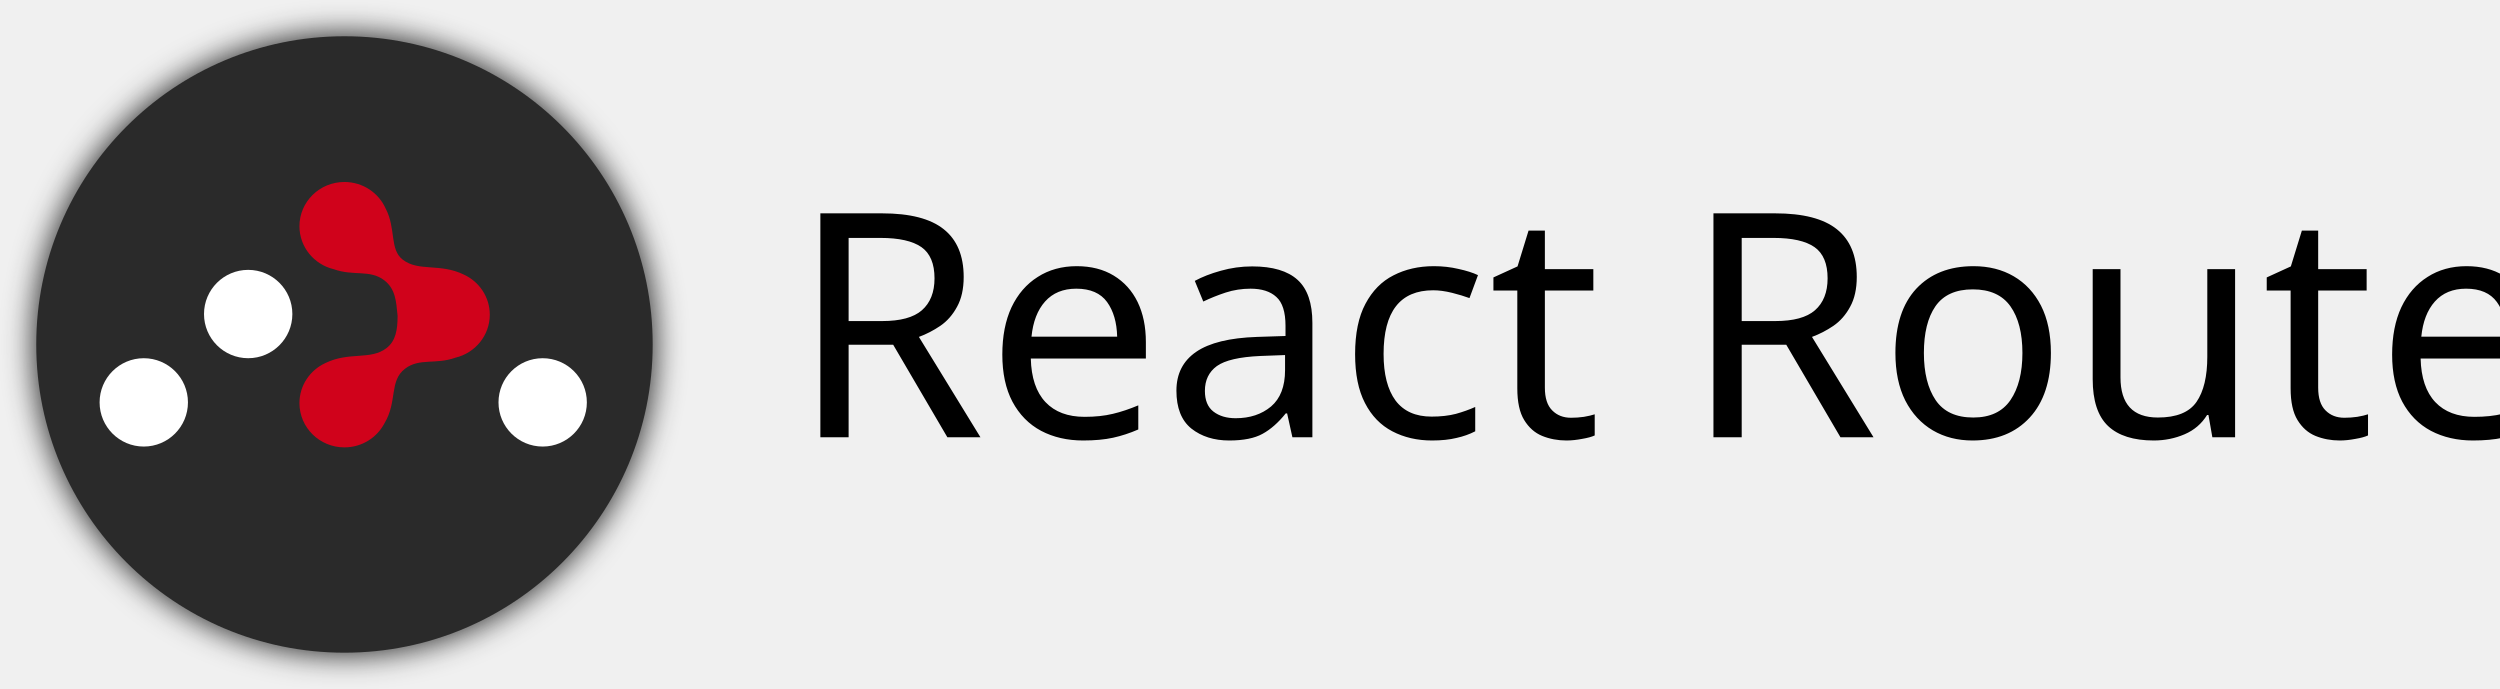
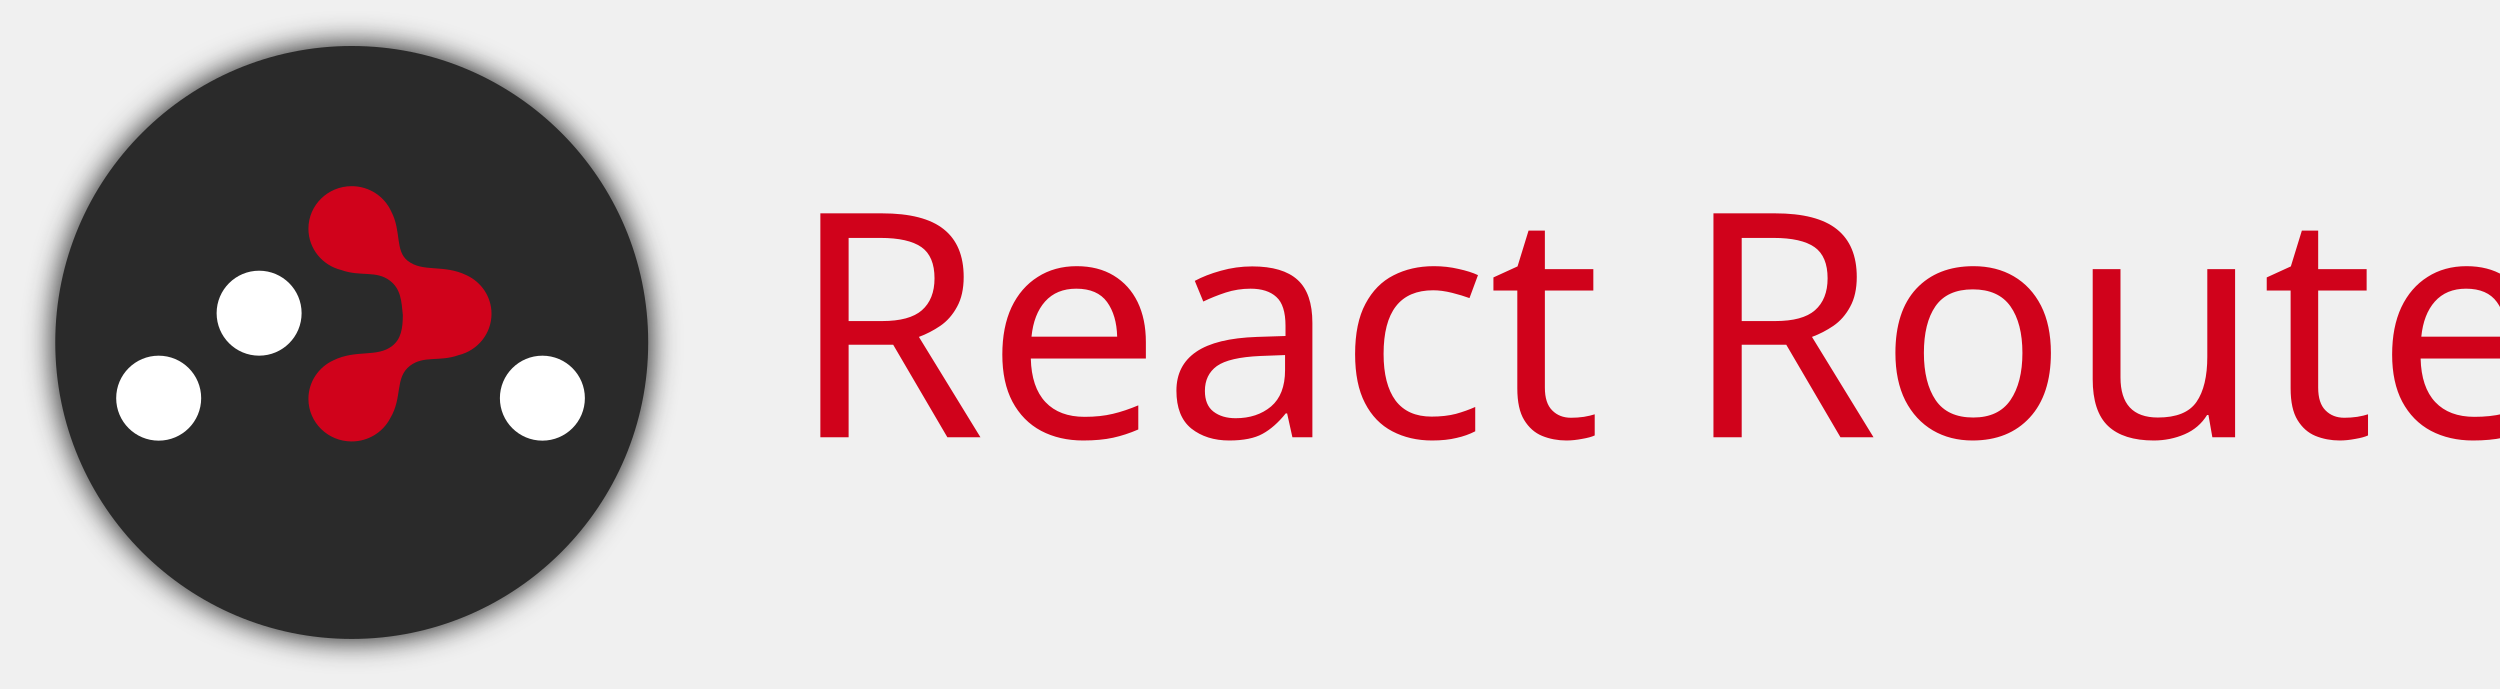
<svg xmlns="http://www.w3.org/2000/svg" width="45mm" height="12.401mm" viewBox="0 0 170.079 46.869" version="1.1" id="svg1717">
  <defs id="defs1711">
    <filter style="color-interpolation-filters:sRGB" id="filter2596" x="-0.059" width="1.118" y="-0.059" height="1.118">
      <feGaussianBlur stdDeviation="2.079" id="feGaussianBlur2598" />
    </filter>
  </defs>
  <g id="layer1" transform="translate(-1.071881,-1076.451)">
-     <g id="g2605" transform="matrix(0.4942334,0,0,0.4942334,3.537788,566.0675)">
-       <circle r="42.426" cy="1080.093" cx="42.426" id="path2358-7" style="fill:#2a2a2a;fill-opacity:1;stroke:#000000;stroke-width:0.461;stroke-miterlimit:4;stroke-dasharray:none;stroke-opacity:1;filter:url(#filter2596)" />
+     <text xml:space="preserve" style="font-style:normal;font-weight:normal;font-size:40px;line-height:1.25;font-family:sans-serif;letter-spacing:0px;word-spacing:0px;fill:#d0021b;fill-opacity:1;stroke:none;" x="54.821" y="1106.198" id="text2609">
+       <tspan id="tspan2607" x="54.821" y="1106.198" style="font-style:normal;font-variant:normal;font-weight:normal;font-stretch:normal;font-size:21.333px;font-family:'Source Sans Pro';-inkscape-font-specification:'Source Sans Pro, Normal';font-variant-ligatures:normal;font-variant-caps:normal;font-variant-numeric:normal;font-feature-settings:normal;text-align:start;writing-mode:lr-tb;text-anchor:start;fill:#d0021b;fill-opacity:1;">React Router</tspan>
+     </text>
+     <g id="g2605" transform="matrix(0.4754031,0,0,0.4754031,4.830765,586.2692)">
+       <path style="fill:#2a2a2a;fill-opacity:1;stroke:#000000;stroke-width:0.461;stroke-miterlimit:4;stroke-dasharray:none;stroke-opacity:1;filter:url(#filter2596)" d="M 84.853,1080.093 A 42.426,42.426 0 0 1 42.426,1122.52 42.426,42.426 0 0 1 0,1080.093 a 42.426,42.426 0 0 1 42.426,-42.426 42.426,42.426 0 0 1 42.426,42.426 z" id="path2358-7" />
      <g transform="translate(1.454311,-23.36043)" id="g2367">
-         <circle style="fill:#2a2a2a;fill-opacity:1;stroke:none;stroke-width:0.461;stroke-miterlimit:4;stroke-dasharray:none;stroke-opacity:0.953" id="path2358" cx="40.972" cy="1103.454" r="42.426" />
+         <path style="fill:#2a2a2a;fill-opacity:1;stroke:none;stroke-width:0.461;stroke-miterlimit:4;stroke-dasharray:none;stroke-opacity:0.953" d="m 83.399,1103.454 a 42.426,42.426 0 0 1 -42.426,42.426 42.426,42.426 0 0 1 -42.426,-42.426 42.426,42.426 0 0 1 42.426,-42.426 42.426,42.426 0 0 1 42.426,42.426 z" id="path2358" />
        <path style="fill:#ffffff;fill-opacity:1;stroke-width:0.262" d="m 27.719,1105.344 c 3.358,0 6.081,-2.722 6.081,-6.08 0,-3.358 -2.722,-6.08 -6.081,-6.08 -3.358,0 -6.081,2.722 -6.081,6.08 0,3.358 2.722,6.08 6.081,6.08 z m -14.372,12.161 c 3.358,0 6.081,-2.722 6.081,-6.08 0,-3.358 -2.722,-6.08 -6.081,-6.08 -3.358,0 -6.081,2.722 -6.081,6.08 0,3.358 2.722,6.08 6.081,6.08 z m 54.909,0 c 3.358,0 6.081,-2.722 6.081,-6.08 0,-3.358 -2.722,-6.08 -6.081,-6.08 -3.358,0 -6.081,2.722 -6.081,6.08 0,3.358 2.722,6.08 6.081,6.08 z" id="path2397" />
        <path style="fill:#d0021b;stroke-width:0.262" d="m 48.286,1099.52 c -0.194,-2.031 -0.293,-3.722 -1.85,-4.911 -1.971,-1.505 -4.203,-0.528 -6.954,-1.521 -2.702,-0.654 -4.707,-3.053 -4.707,-5.913 0,-3.363 2.771,-6.088 6.19,-6.088 2.532,0 4.709,1.495 5.668,3.637 1.468,2.788 0.514,5.624 2.358,7.053 2.183,1.692 5.127,0.453 8.411,2.056 1.055,0.485 1.949,1.254 2.578,2.207 0.629,0.953 0.995,2.091 0.995,3.312 0,2.86 -2.004,5.259 -4.707,5.913 -2.75,0.993 -4.983,0.016 -6.954,1.521 -2.216,1.692 -1.03,4.524 -2.836,7.515 -1.025,1.969 -3.109,3.317 -5.513,3.317 -3.419,0 -6.19,-2.726 -6.19,-6.089 0,-2.443 1.462,-4.549 3.573,-5.519 3.284,-1.603 6.228,-0.364 8.411,-2.056 1.259,-0.976 1.526,-2.482 1.526,-4.434 z" id="path2399" />
      </g>
    </g>
-     <text xml:space="preserve" style="font-style:normal;font-weight:normal;font-size:40px;line-height:1.25;font-family:sans-serif;letter-spacing:0px;word-spacing:0px;fill:#000000;fill-opacity:1;stroke:none" x="54.821" y="1106.198" id="text2609">
-       <tspan id="tspan2607" x="54.821" y="1106.198" style="font-style:normal;font-variant:normal;font-weight:normal;font-stretch:normal;font-size:21.333px;font-family:'Source Sans Pro';-inkscape-font-specification:'Source Sans Pro, Normal';font-variant-ligatures:normal;font-variant-caps:normal;font-variant-numeric:normal;font-feature-settings:normal;text-align:start;writing-mode:lr-tb;text-anchor:start">React Router</tspan>
-     </text>
  </g>
</svg>
